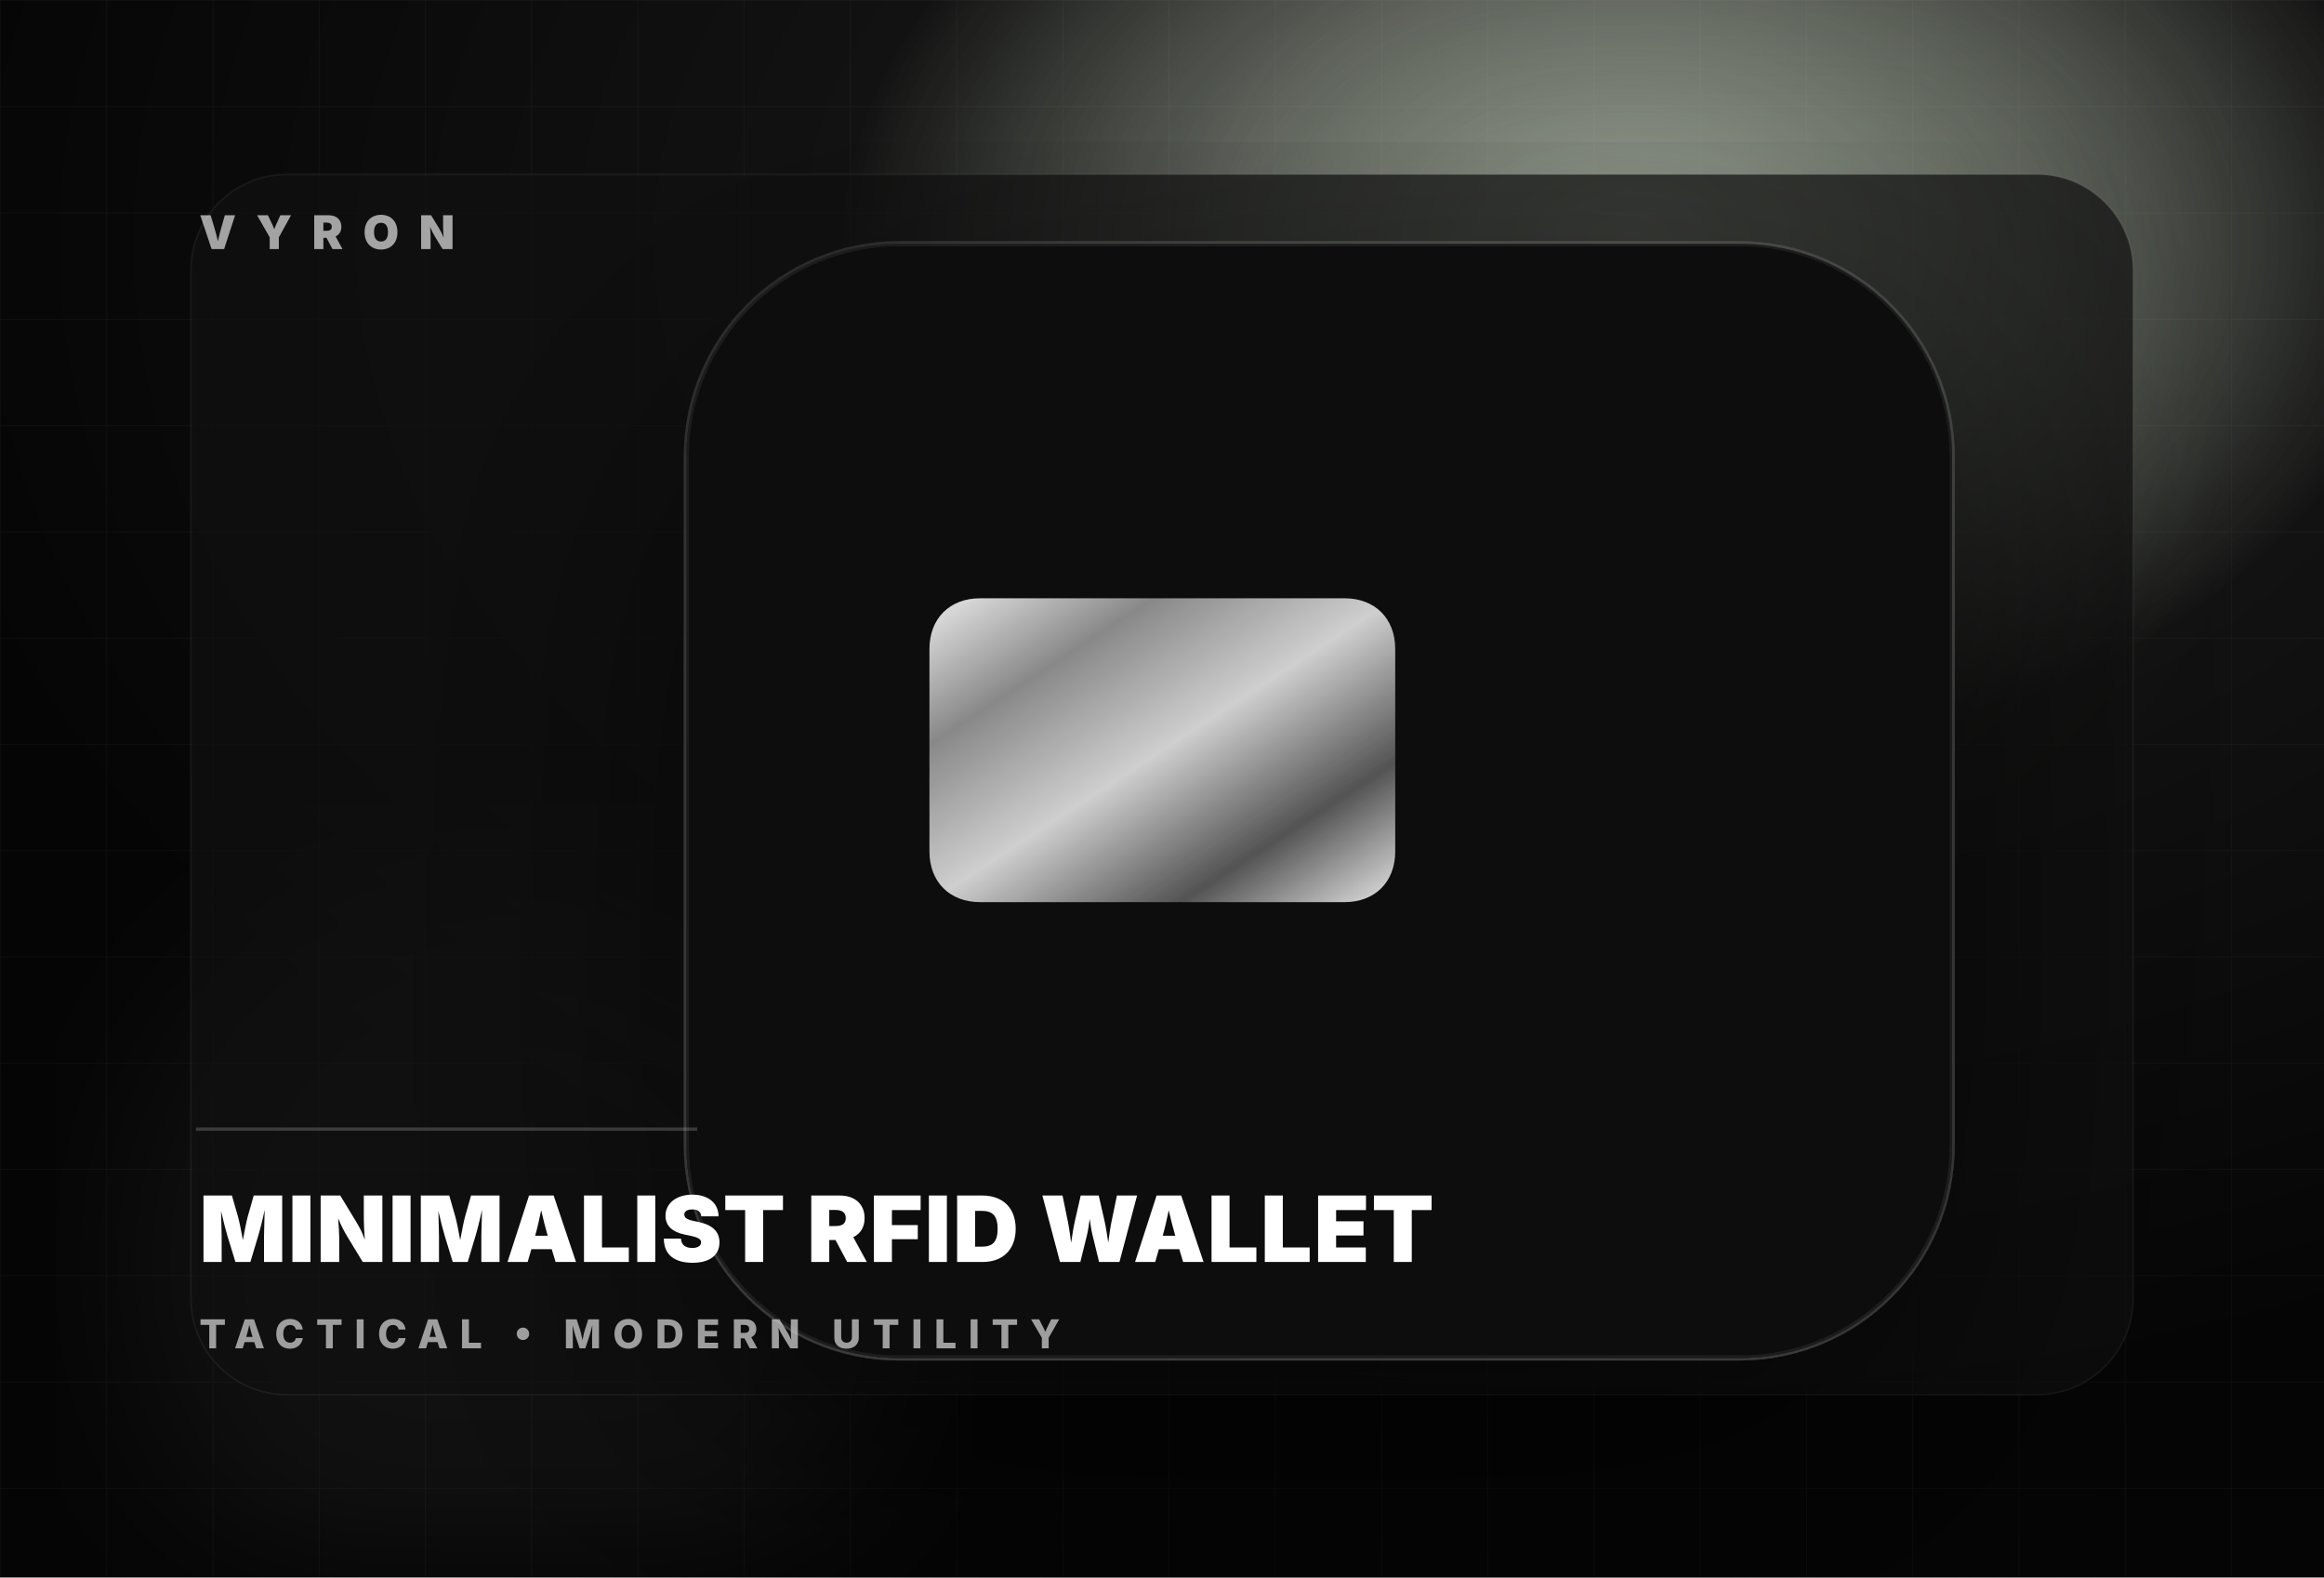
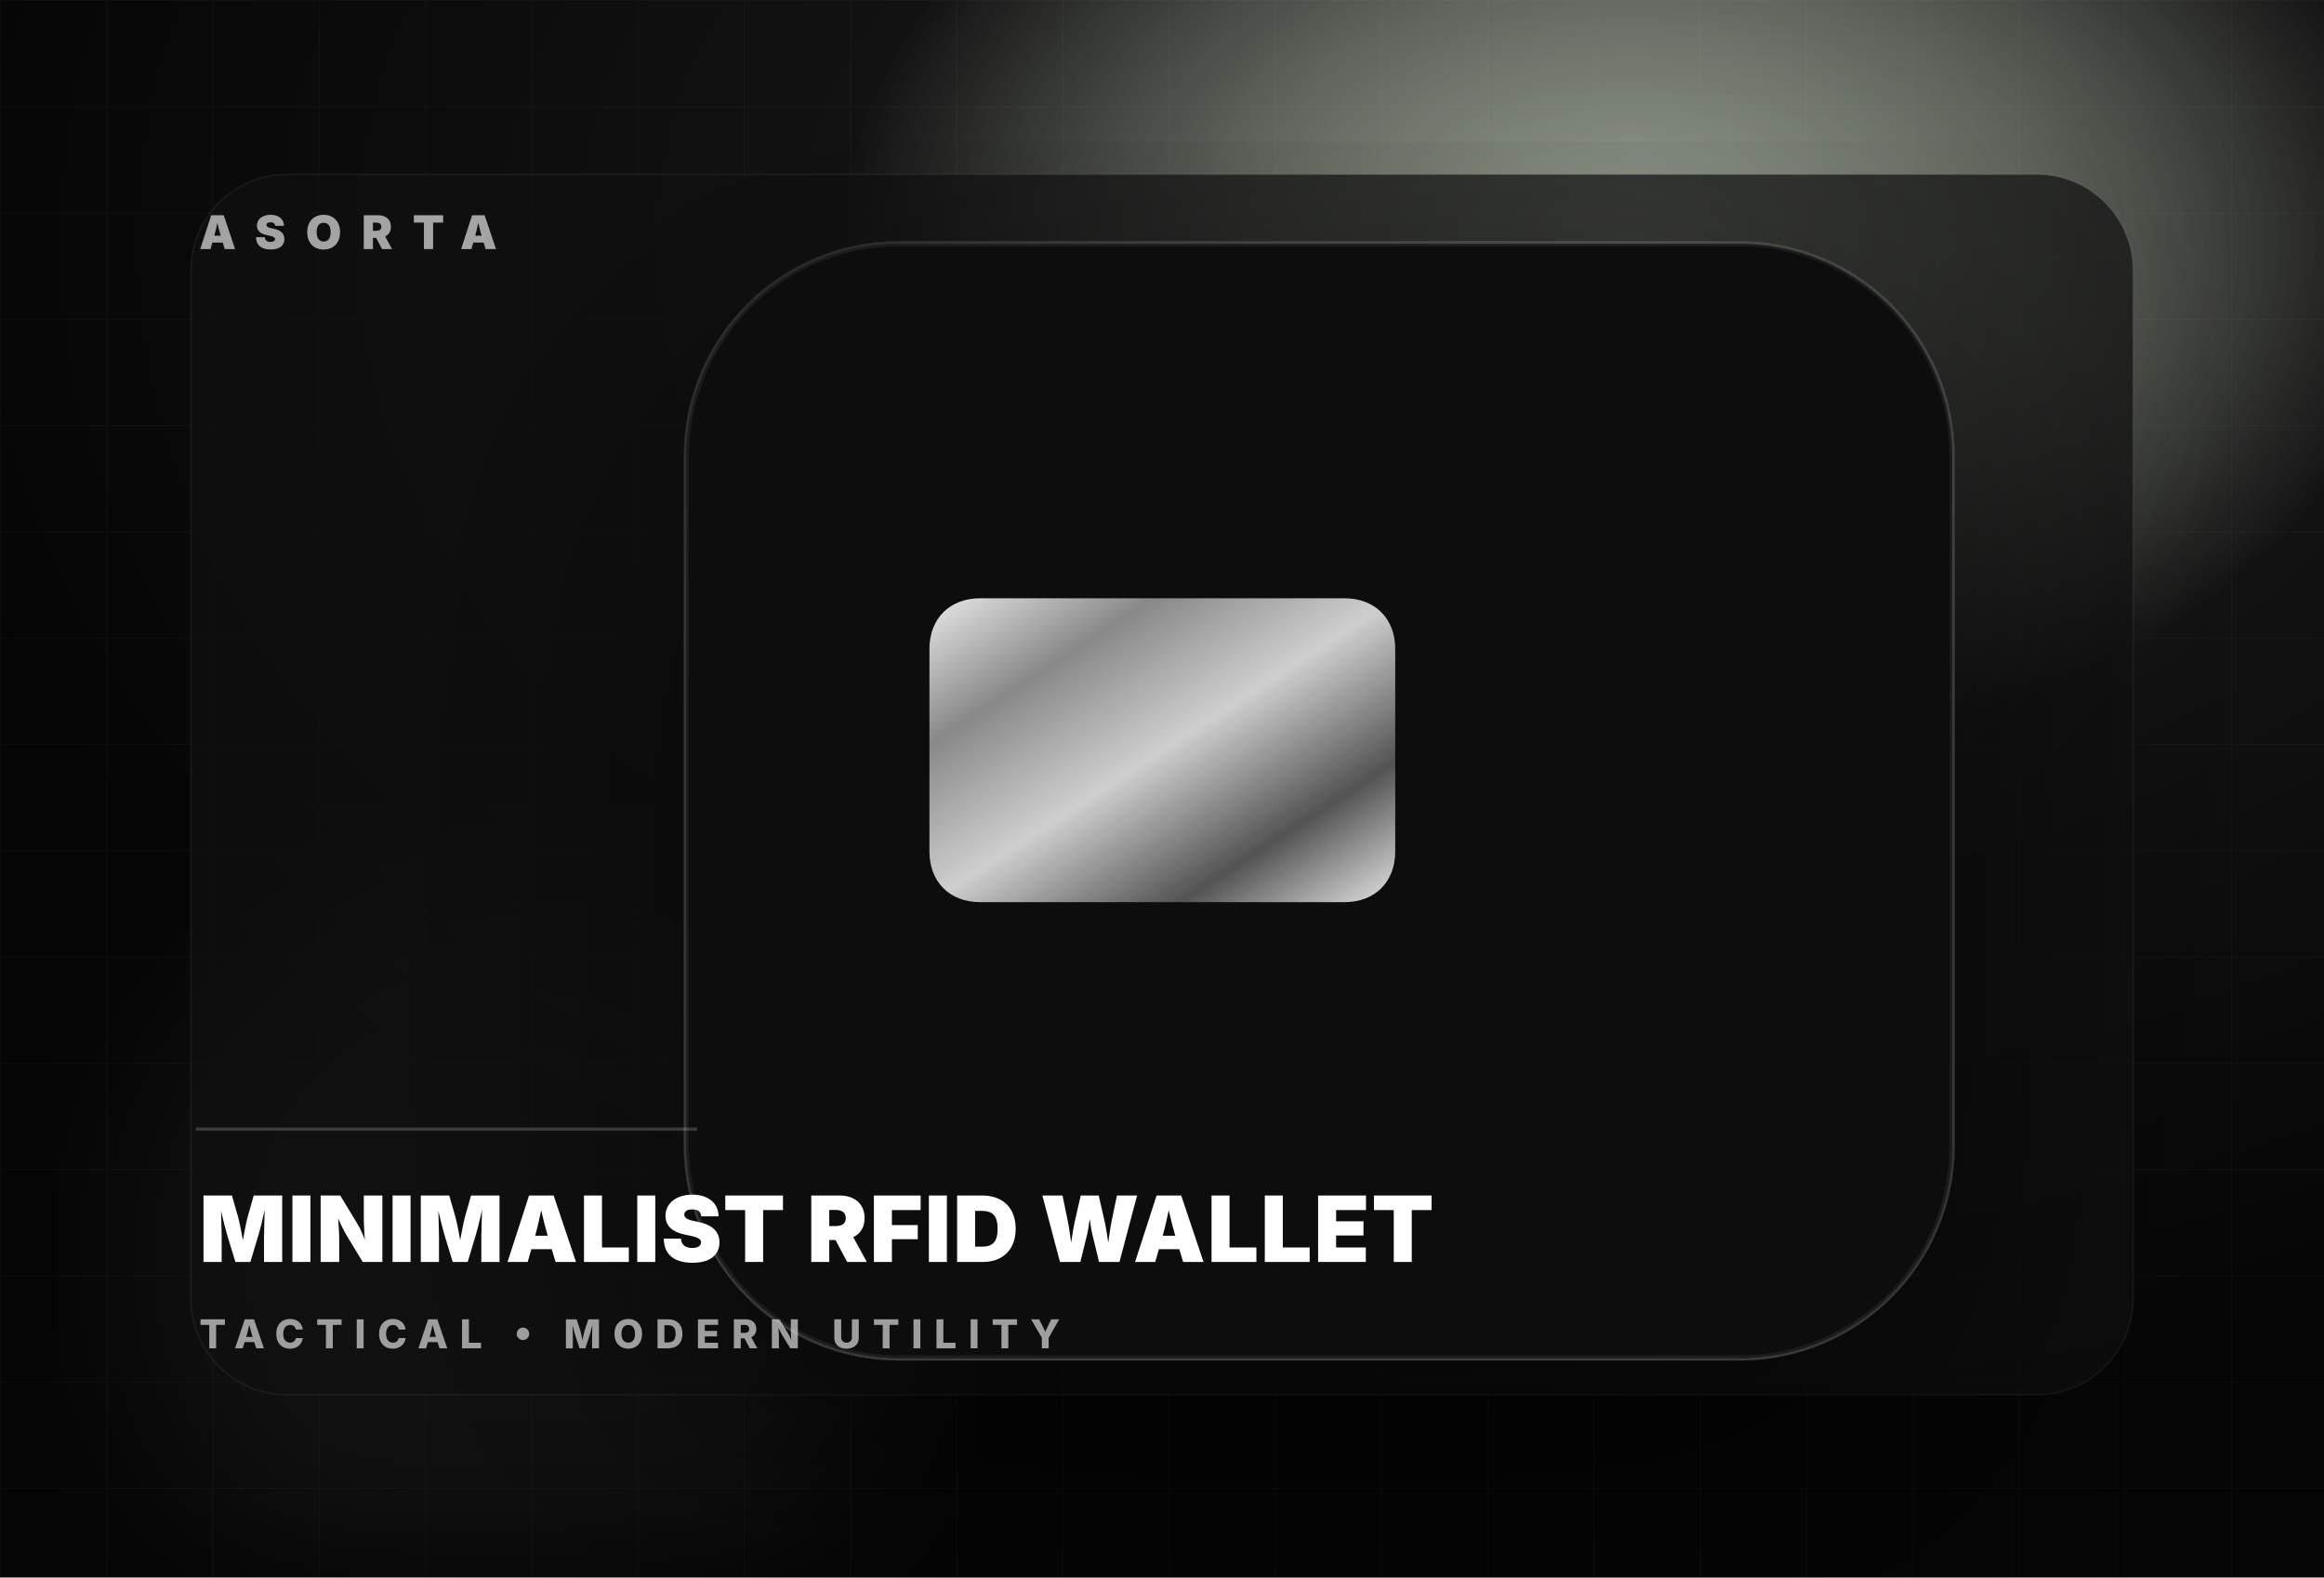
<svg xmlns="http://www.w3.org/2000/svg" width="1400" height="950" viewBox="0 0 1400 950">
  <defs>
    <radialGradient id="g1" cx="70%" cy="15%" r="75%">
      <stop offset="0" stop-color="#5B6653" stop-opacity="0.55" />
      <stop offset="0.45" stop-color="#121212" />
      <stop offset="1" stop-color="#050505" />
    </radialGradient>
    <linearGradient id="metal" x1="0" y1="0" x2="1" y2="1">
      <stop offset="0" stop-color="#f2f2f2" />
      <stop offset="0.24" stop-color="#8e8e8e" />
      <stop offset="0.5" stop-color="#d8d8d8" />
      <stop offset="0.77" stop-color="#565656" />
      <stop offset="1" stop-color="#ededed" />
    </linearGradient>
    <filter id="shadow" x="-40%" y="-40%" width="180%" height="180%">
      <feDropShadow dx="0" dy="28" stdDeviation="35" flood-color="#000" flood-opacity="0.55" />
    </filter>
    <filter id="soft">
      <feGaussianBlur stdDeviation="50" />
    </filter>
    <pattern id="grid" width="64" height="64" patternUnits="userSpaceOnUse">
      <path d="M64 0H0V64" fill="none" stroke="#fff" stroke-opacity=".035" stroke-width="1" />
    </pattern>
  </defs>
  <rect width="1400" height="950" fill="url(#g1)" />
  <rect width="1400" height="950" fill="url(#grid)" />
  <circle cx="1030" cy="210" r="260" fill="#5B6653" opacity=".16" filter="url(#soft)" />
  <circle cx="310" cy="760" r="230" fill="#D6D6D6" opacity=".055" filter="url(#soft)" />
  <rect x="115" y="105" width="1170" height="735" rx="58" fill="#101010" opacity=".7" stroke="#fff" stroke-opacity=".08" />
  <g transform="translate(505 220) scale(3.05)" filter="url(#shadow)">
    <rect x="-30" y="-24" width="250" height="220" rx="42" fill="#0b0b0b" stroke="#fff" stroke-opacity=".08" />
    <path d="M28 46 H100 C106 46 110 50 110 56 V96 C110 102 106 106 100 106 H28 C22 106 18 102 18 96 V56 C18 50 22 46 28 46 Z M82 72 H110 V90 H82 C76 90 72 86 72 81 C72 76 76 72 82 72 Z" fill="url(#metal)" opacity=".95" />
  </g>
-   <text x="120" y="150" fill="#fff" opacity=".62" font-family="Inter,Arial,sans-serif" font-size="28" font-weight="900" letter-spacing="12">VYRON</text>
+   <text x="120" y="150" fill="#fff" opacity=".62" font-family="Inter,Arial,sans-serif" font-size="28" font-weight="900" letter-spacing="12">ASORTA</text>
  <text x="120" y="760" fill="#fff" font-family="Inter,Arial,sans-serif" font-size="55" font-weight="900" letter-spacing="1">MINIMALIST RFID WALLET</text>
  <text x="120" y="812" fill="#D6D6D6" opacity=".72" font-family="Inter,Arial,sans-serif" font-size="24" font-weight="800" letter-spacing="7">TACTICAL • MODERN UTILITY</text>
  <path d="M118 680 H420" stroke="#fff" stroke-opacity=".18" stroke-width="2" />
</svg>
